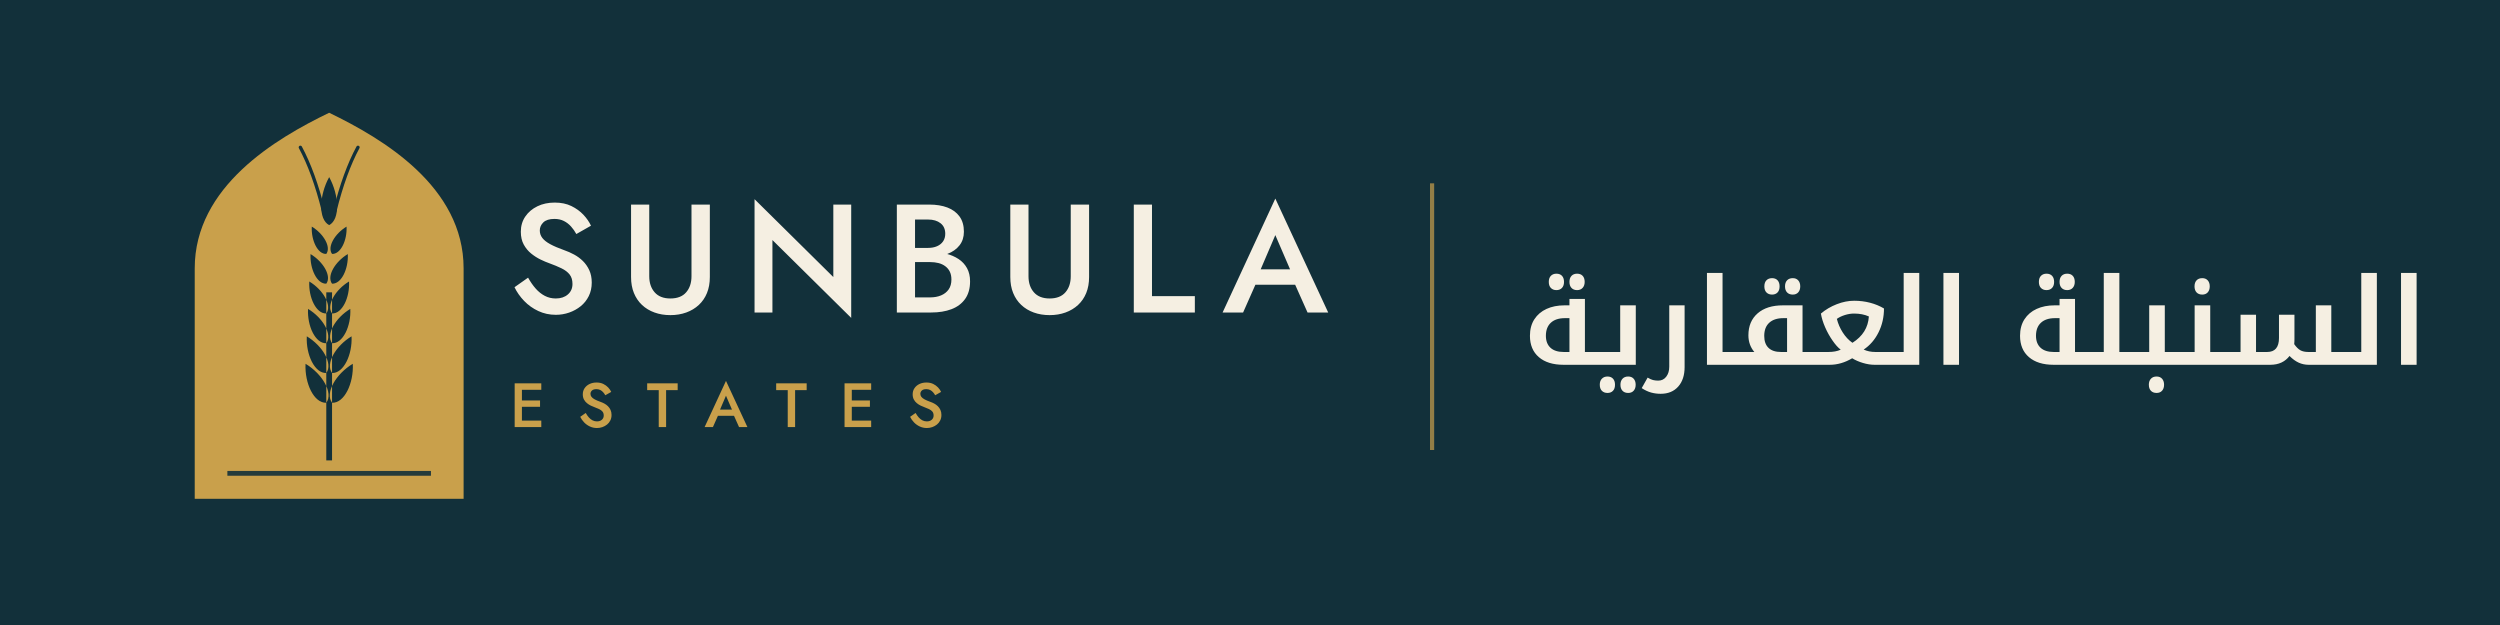
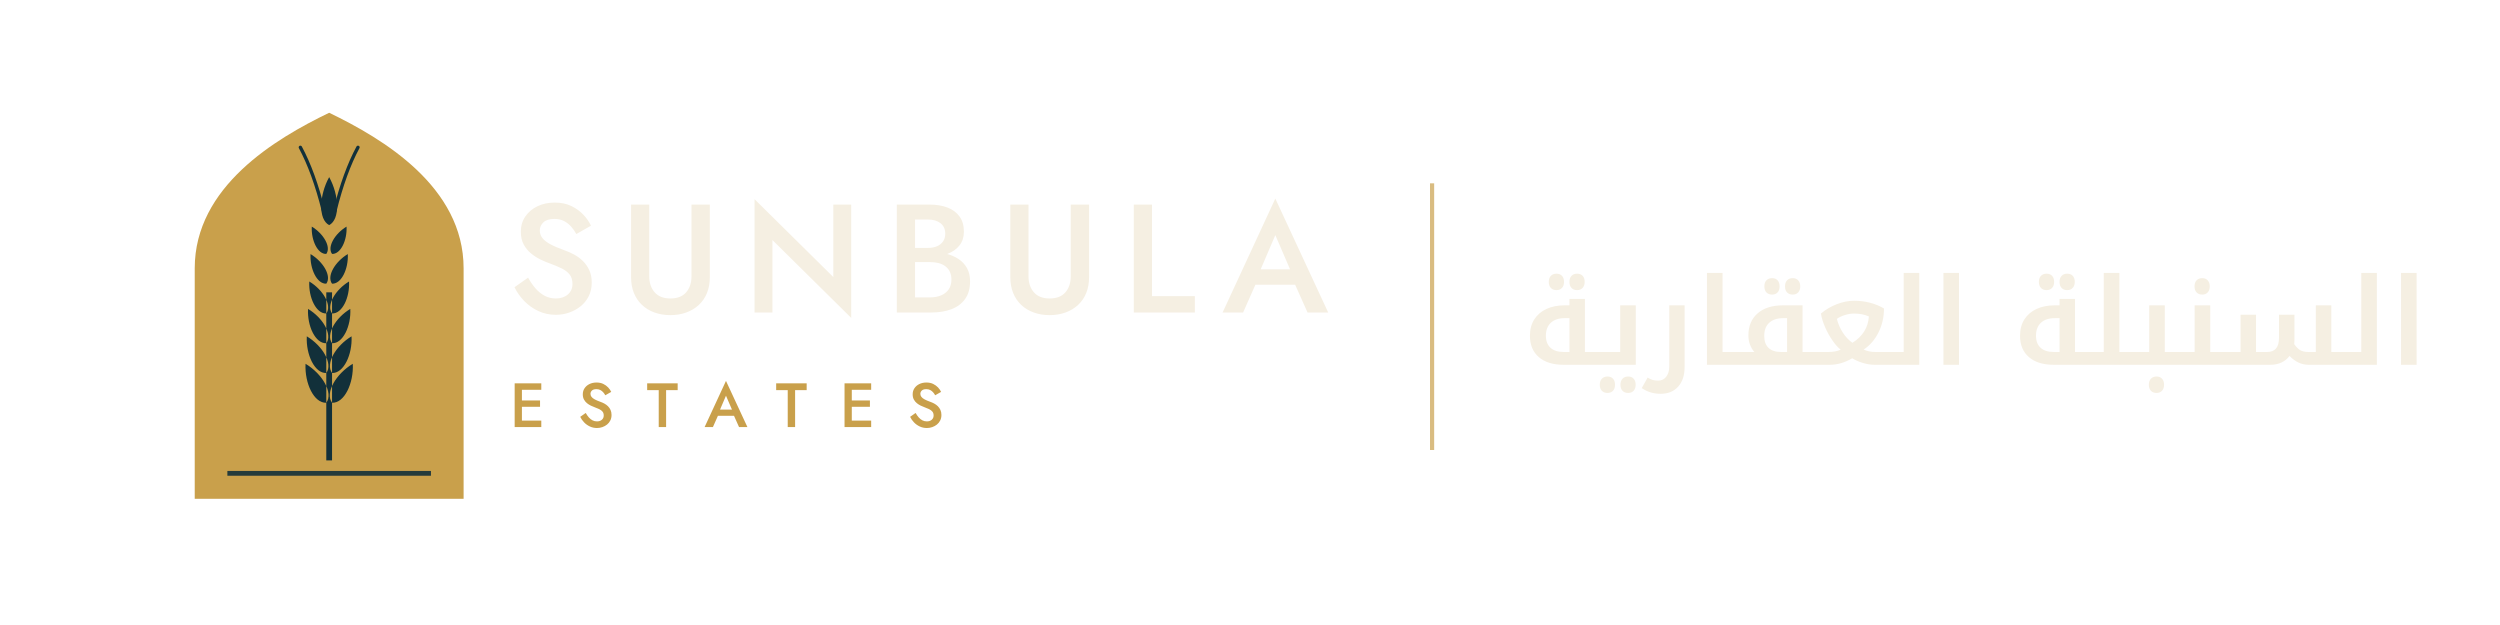
<svg xmlns="http://www.w3.org/2000/svg" viewBox="0 0 1200 300" width="1200" height="300">
-   <rect width="1200" height="300" fill="#12303A" />
  <g transform="translate(40,32) scale(0.2304688)">
    <path d="M232 900 L232 420 C 232 250, 400 150, 512 96 C 624 150, 792 250, 792 420 L792 900 Z" fill="#C9A04B" />
    <path d="M506 820 L518 820 L518 470 L506 470ZM506.0 700.0 C480.4 701.1 460.7 659.5 462.8 618.8 C497.8 639.8 521.2 679.4 506.0 700.0ZM518.0 700.0 C502.8 679.4 526.2 639.8 561.2 618.8 C563.3 659.5 543.6 701.1 518.0 700.0ZM506.0 638.0 C482.0 639.0 463.4 599.9 465.4 561.6 C498.3 581.4 520.3 618.6 506.0 638.0ZM518.0 638.0 C503.7 618.6 525.7 581.4 558.6 561.6 C560.6 599.9 542.0 639.0 518.0 638.0ZM506.0 576.0 C483.5 577.0 466.1 540.4 468.0 504.5 C498.8 523.0 519.4 557.9 506.0 576.0ZM518.0 576.0 C504.6 557.9 525.2 523.0 556.0 504.5 C557.9 540.4 540.5 577.0 518.0 576.0ZM506.0 514.0 C485.0 514.9 468.8 480.8 470.6 447.4 C499.2 464.6 518.5 497.1 506.0 514.0ZM518.0 514.0 C505.5 497.1 524.8 464.6 553.4 447.4 C555.2 480.8 539.0 514.9 518.0 514.0ZM506.0 452.0 C486.6 452.8 471.6 421.2 473.2 390.3 C499.7 406.2 517.6 436.3 506.0 452.0ZM518.0 452.0 C506.4 436.3 524.3 406.2 550.8 390.3 C552.4 421.2 537.4 452.8 518.0 452.0ZM506.0 390.0 C488.1 390.8 474.3 361.6 475.8 333.1 C500.2 347.8 516.6 375.6 506.0 390.0ZM518.0 390.0 C507.4 375.6 523.8 347.8 548.2 333.1 C549.7 361.6 535.9 390.8 518.0 390.0ZM512.0 330.0 C488.9 318.0 491.0 268.0 512.0 230.0 C533.0 268.0 535.1 318.0 512.0 330.0Z" fill="#12303A" />
    <path d="M500 300 Q 480 220 452 168" fill="none" stroke="#12303A" stroke-width="7" stroke-linecap="round" />
    <path d="M524 300 Q 544 220 572 168" fill="none" stroke="#12303A" stroke-width="7" stroke-linecap="round" />
    <rect x="300" y="842" width="424" height="10" fill="#12303A" opacity="0.9" />
  </g>
  <path transform="translate(244.3,150)" d="M9.176 -16.724 2.664 -12.136Q4.366 -8.584 7.289 -5.55Q10.212 -2.516 14.097 -0.703Q17.982 1.11 22.496 1.11Q25.826 1.11 28.897 0.037Q31.968 -1.036 34.41 -2.997Q36.852 -4.958 38.295 -7.844Q39.738 -10.73 39.738 -14.356Q39.738 -17.76 38.554 -20.313Q37.37 -22.866 35.483 -24.716Q33.596 -26.566 31.265 -27.824Q28.934 -29.082 26.566 -29.896Q22.422 -31.376 19.832 -32.782Q17.242 -34.188 16.021 -35.779Q14.8 -37.37 14.8 -39.368Q14.8 -41.588 16.502 -43.253Q18.204 -44.918 21.83 -44.918Q24.42 -44.918 26.381 -43.919Q28.342 -42.92 29.822 -41.255Q31.302 -39.59 32.338 -37.666L39.368 -41.662Q38.11 -44.4 35.742 -46.916Q33.374 -49.432 29.97 -51.097Q26.566 -52.762 21.978 -52.762Q17.316 -52.762 13.653 -50.986Q9.99 -49.21 7.844 -46.065Q5.698 -42.92 5.698 -38.776Q5.698 -35.15 7.104 -32.597Q8.51 -30.044 10.656 -28.305Q12.802 -26.566 15.17 -25.419Q17.538 -24.272 19.462 -23.606Q22.718 -22.422 25.234 -21.201Q27.75 -19.98 29.119 -18.241Q30.488 -16.502 30.488 -13.69Q30.488 -10.582 28.268 -8.658Q26.048 -6.734 22.496 -6.734Q19.61 -6.734 17.205 -7.992Q14.8 -9.25 12.839 -11.47Q10.878 -13.69 9.176 -16.724ZM58.608 -51.8V-17.02Q58.608 -12.728 59.977 -9.361Q61.346 -5.994 63.862 -3.626Q66.378 -1.258 69.856 0.0Q73.334 1.258 77.478 1.258Q81.622 1.258 85.1 0.0Q88.578 -1.258 91.131 -3.626Q93.684 -5.994 95.053 -9.361Q96.422 -12.728 96.422 -17.02V-51.8H87.616V-17.39Q87.616 -12.654 85.063 -9.694Q82.51 -6.734 77.478 -6.734Q72.52 -6.734 69.93 -9.694Q67.34 -12.654 67.34 -17.39V-51.8ZM155.696 -51.8V-17.02L117.882 -54.39V0.0H126.466V-34.78L164.28 2.59V-51.8ZM192.844 -26.714H201.798Q206.756 -26.714 210.456 -28.12Q214.156 -29.526 216.265 -32.227Q218.374 -34.928 218.374 -38.776Q218.374 -43.216 216.265 -46.102Q214.156 -48.988 210.456 -50.394Q206.756 -51.8 201.798 -51.8H186.184V0.0H202.686Q208.236 0.0 212.417 -1.591Q216.598 -3.182 218.966 -6.512Q221.334 -9.842 221.334 -14.948Q221.334 -18.648 219.854 -21.312Q218.374 -23.976 215.784 -25.678Q213.194 -27.38 209.827 -28.231Q206.46 -29.082 202.686 -29.082H192.844V-24.198H202.168Q204.388 -24.198 206.238 -23.717Q208.088 -23.236 209.494 -22.163Q210.9 -21.09 211.64 -19.536Q212.38 -17.982 212.38 -15.836Q212.38 -12.95 211.048 -11.063Q209.716 -9.176 207.422 -8.214Q205.128 -7.252 202.168 -7.252H194.916V-44.622H201.206Q204.906 -44.622 207.163 -42.846Q209.42 -41.07 209.42 -37.814Q209.42 -35.668 208.384 -34.151Q207.348 -32.634 205.498 -31.82Q203.648 -31.006 201.206 -31.006H192.844ZM240.648 -51.8V-17.02Q240.648 -12.728 242.017 -9.361Q243.386 -5.994 245.902 -3.626Q248.418 -1.258 251.896 0.0Q255.374 1.258 259.518 1.258Q263.662 1.258 267.14 0.0Q270.618 -1.258 273.171 -3.626Q275.724 -5.994 277.093 -9.361Q278.462 -12.728 278.462 -17.02V-51.8H269.656V-17.39Q269.656 -12.654 267.103 -9.694Q264.55 -6.734 259.518 -6.734Q254.56 -6.734 251.97 -9.694Q249.38 -12.654 249.38 -17.39V-51.8ZM299.922 -51.8V0.0H329.226V-7.844H308.654V-51.8ZM354.312 -13.32H381.692L380.064 -20.72H356.014ZM367.854 -37.148 376.142 -17.908 376.29 -15.762 383.32 0.0H393.236L367.854 -54.686L342.546 0.0H352.388L359.566 -16.206L359.714 -18.13Z" fill="#F5EFE2" />
  <path transform="translate(244.7,205)" d="M4.53 0.0H15.12V-3.12H4.53ZM4.53 -17.88H15.12V-21.0H4.53ZM4.53 -9.72H14.52V-12.78H4.53ZM2.34 -21.0V0.0H5.82V-21.0ZM36.45 -6.78 33.81 -4.92Q34.5 -3.48 35.685 -2.25Q36.87 -1.02 38.445 -0.285Q40.02 0.45 41.85 0.45Q43.2 0.45 44.445 0.015Q45.69 -0.42 46.68 -1.215Q47.67 -2.01 48.255 -3.18Q48.84 -4.35 48.84 -5.82Q48.84 -7.2 48.36 -8.235Q47.88 -9.27 47.115 -10.02Q46.35 -10.77 45.405 -11.28Q44.46 -11.79 43.5 -12.12Q41.82 -12.72 40.77 -13.29Q39.72 -13.86 39.225 -14.505Q38.73 -15.15 38.73 -15.96Q38.73 -16.86 39.42 -17.535Q40.11 -18.21 41.58 -18.21Q42.63 -18.21 43.425 -17.805Q44.22 -17.4 44.82 -16.725Q45.42 -16.05 45.84 -15.27L48.69 -16.89Q48.18 -18.0 47.22 -19.02Q46.26 -20.04 44.88 -20.715Q43.5 -21.39 41.64 -21.39Q39.75 -21.39 38.265 -20.67Q36.78 -19.95 35.91 -18.675Q35.04 -17.4 35.04 -15.72Q35.04 -14.25 35.61 -13.215Q36.18 -12.18 37.05 -11.475Q37.92 -10.77 38.88 -10.305Q39.84 -9.84 40.62 -9.57Q41.94 -9.09 42.96 -8.595Q43.98 -8.1 44.535 -7.395Q45.09 -6.69 45.09 -5.55Q45.09 -4.29 44.19 -3.51Q43.29 -2.73 41.85 -2.73Q40.68 -2.73 39.705 -3.24Q38.73 -3.75 37.935 -4.65Q37.14 -5.55 36.45 -6.78ZM65.94 -17.73H71.49V0.0H75.03V-17.73H80.58V-21.0H65.94ZM98.28 -5.4H109.38L108.72 -8.4H98.97ZM103.77 -15.06 107.13 -7.26 107.19 -6.39 110.04 0.0H114.06L103.77 -22.17L93.51 0.0H97.5L100.41 -6.57L100.47 -7.35ZM127.86 -17.73H133.41V0.0H136.95V-17.73H142.5V-21.0H127.86ZM162.87 0.0H173.46V-3.12H162.87ZM162.87 -17.88H173.46V-21.0H162.87ZM162.87 -9.72H172.86V-12.78H162.87ZM160.68 -21.0V0.0H164.16V-21.0ZM194.79 -6.78 192.15 -4.92Q192.84 -3.48 194.025 -2.25Q195.21 -1.02 196.785 -0.285Q198.36 0.45 200.19 0.45Q201.54 0.45 202.785 0.015Q204.03 -0.42 205.02 -1.215Q206.01 -2.01 206.595 -3.18Q207.18 -4.35 207.18 -5.82Q207.18 -7.2 206.7 -8.235Q206.22 -9.27 205.455 -10.02Q204.69 -10.77 203.745 -11.28Q202.8 -11.79 201.84 -12.12Q200.16 -12.72 199.11 -13.29Q198.06 -13.86 197.565 -14.505Q197.07 -15.15 197.07 -15.96Q197.07 -16.86 197.76 -17.535Q198.45 -18.21 199.92 -18.21Q200.97 -18.21 201.765 -17.805Q202.56 -17.4 203.16 -16.725Q203.76 -16.05 204.18 -15.27L207.03 -16.89Q206.52 -18.0 205.56 -19.02Q204.6 -20.04 203.22 -20.715Q201.84 -21.39 199.98 -21.39Q198.09 -21.39 196.605 -20.67Q195.12 -19.95 194.25 -18.675Q193.38 -17.4 193.38 -15.72Q193.38 -14.25 193.95 -13.215Q194.52 -12.18 195.39 -11.475Q196.26 -10.77 197.22 -10.305Q198.18 -9.84 198.96 -9.57Q200.28 -9.09 201.3 -8.595Q202.32 -8.1 202.875 -7.395Q203.43 -6.69 203.43 -5.55Q203.43 -4.29 202.53 -3.51Q201.63 -2.73 200.19 -2.73Q199.02 -2.73 198.045 -3.24Q197.07 -3.75 196.275 -4.65Q195.48 -5.55 194.79 -6.78Z" fill="#C9A04B" />
  <rect x="686.4" y="88" width="2" height="128" fill="#C9A04B" opacity="0.7" />
  <path transform="translate(730.6,175.1)" d="M16.472 -35.844Q14.848 -35.844 13.833 -36.859Q12.818 -37.874 12.818 -39.788Q12.818 -41.702 13.833 -42.717Q14.848 -43.732 16.472 -43.732Q18.212 -43.732 19.169 -42.688Q20.126 -41.644 20.126 -39.788Q20.126 -37.932 19.14 -36.888Q18.154 -35.844 16.472 -35.844ZM26.39 -35.844Q24.708 -35.844 23.722 -36.888Q22.736 -37.932 22.736 -39.788Q22.736 -41.644 23.722 -42.688Q24.708 -43.732 26.39 -43.732Q28.13 -43.732 29.087 -42.688Q30.044 -41.644 30.044 -39.788Q30.044 -37.99 29.058 -36.917Q28.072 -35.844 26.39 -35.844ZM19.952 0.0Q12.296 0.0 8.033 -3.683Q3.77 -7.366 3.77 -13.92Q3.77 -18.56 5.887 -21.837Q8.004 -25.114 11.745 -26.825Q15.486 -28.536 20.358 -28.536H22.736V-31.61H30.16V-6.148H37.178Q37.468 -6.148 37.468 -5.916V-0.29Q37.468 0.0 37.178 0.0ZM22.736 -6.148V-22.388H20.532Q16.182 -22.388 13.804 -20.184Q11.426 -17.98 11.426 -13.92Q11.426 -10.208 13.63 -8.178Q15.834 -6.148 19.952 -6.148ZM36.598 0.0Q36.308 0.0 36.308 -0.29V-5.916Q36.308 -6.148 36.598 -6.148H47.096V-28.536H54.578V0.0ZM41.006 13.514Q39.324 13.514 38.309 12.499Q37.294 11.484 37.294 9.57Q37.294 7.714 38.309 6.67Q39.324 5.626 41.006 5.626Q42.688 5.626 43.645 6.67Q44.602 7.714 44.602 9.57Q44.602 11.484 43.616 12.499Q42.63 13.514 41.006 13.514ZM50.924 13.514Q49.184 13.514 48.198 12.47Q47.212 11.426 47.212 9.57Q47.212 7.772 48.198 6.699Q49.184 5.626 50.924 5.626Q52.606 5.626 53.563 6.699Q54.52 7.772 54.52 9.57Q54.52 11.368 53.563 12.441Q52.606 13.514 50.924 13.514ZM66.526 13.92Q64.09 13.92 61.915 13.311Q59.74 12.702 57.42 11.194L60.262 6.148Q61.712 7.018 62.814 7.308Q63.916 7.598 65.366 7.598Q67.744 7.598 69.194 5.713Q70.644 3.828 70.644 0.928V-28.536H78.01V1.102Q78.01 7.018 74.936 10.469Q71.862 13.92 66.526 13.92ZM103.588 -6.148Q103.878 -6.148 103.878 -5.916V-0.29Q103.878 0.0 103.588 0.0H88.74V-44.08H96.222V-6.148ZM120.002 -33.698Q118.32 -33.698 117.305 -34.713Q116.29 -35.728 116.29 -37.642Q116.29 -39.556 117.305 -40.571Q118.32 -41.586 120.002 -41.586Q121.684 -41.586 122.641 -40.542Q123.598 -39.498 123.598 -37.642Q123.598 -35.728 122.612 -34.713Q121.626 -33.698 120.002 -33.698ZM129.92 -33.698Q128.18 -33.698 127.194 -34.742Q126.208 -35.786 126.208 -37.642Q126.208 -39.498 127.194 -40.542Q128.18 -41.586 129.92 -41.586Q131.602 -41.586 132.559 -40.513Q133.516 -39.44 133.516 -37.642Q133.516 -35.844 132.559 -34.771Q131.602 -33.698 129.92 -33.698ZM141.52 -6.148Q141.81 -6.148 141.81 -5.916V-0.29Q141.81 0.0 141.52 0.0H103.008Q102.718 0.0 102.718 -0.29V-5.916Q102.718 -6.148 103.008 -6.148H111.476Q108.634 -9.512 108.634 -14.152Q108.634 -20.822 113.042 -24.679Q117.45 -28.536 125.222 -28.536H134.618V-6.148ZM127.194 -6.148V-22.388H125.396Q121.046 -22.388 118.639 -20.184Q116.232 -17.98 116.232 -13.862Q116.232 -10.092 118.291 -8.12Q120.35 -6.148 124.294 -6.148ZM169.186 0.0Q166.576 0.0 163.647 -0.87Q160.718 -1.74 158.456 -3.132Q153.178 0.0 147.668 0.0H140.94Q140.65 0.0 140.65 -0.29V-5.916Q140.65 -6.148 140.94 -6.148H147.03Q150.51 -6.148 152.946 -7.25Q151.032 -8.7 149.002 -11.658Q146.972 -14.558 145.464 -18.009Q143.956 -21.46 143.434 -24.592Q146.798 -27.434 151.061 -29.087Q155.324 -30.74 159.384 -30.74Q163.386 -30.74 167.04 -29.783Q170.694 -28.826 173.71 -27.028Q173.71 -20.822 171.1 -15.573Q168.49 -10.324 163.966 -7.308Q166.46 -6.148 169.592 -6.148H176.378Q176.668 -6.148 176.668 -5.916V-0.29Q176.668 0.0 176.378 0.0ZM158.572 -10.556Q165.938 -15.196 166.46 -23.2Q163.386 -24.592 159.326 -24.592Q157.238 -24.592 154.976 -23.896Q152.714 -23.2 151.09 -22.04Q151.96 -18.56 153.932 -15.486Q155.904 -12.412 158.572 -10.556ZM175.798 0.0Q175.508 0.0 175.508 -0.29V-5.916Q175.508 -6.148 175.798 -6.148H183.164V-44.08H190.646V0.0ZM202.246 -44.08H209.728V0.0H202.246ZM251.72 -35.844Q250.096 -35.844 249.081 -36.859Q248.066 -37.874 248.066 -39.788Q248.066 -41.702 249.081 -42.717Q250.096 -43.732 251.72 -43.732Q253.46 -43.732 254.417 -42.688Q255.374 -41.644 255.374 -39.788Q255.374 -37.932 254.388 -36.888Q253.402 -35.844 251.72 -35.844ZM261.638 -35.844Q259.956 -35.844 258.97 -36.888Q257.984 -37.932 257.984 -39.788Q257.984 -41.644 258.97 -42.688Q259.956 -43.732 261.638 -43.732Q263.378 -43.732 264.335 -42.688Q265.292 -41.644 265.292 -39.788Q265.292 -37.99 264.306 -36.917Q263.32 -35.844 261.638 -35.844ZM255.2 0.0Q247.544 0.0 243.281 -3.683Q239.018 -7.366 239.018 -13.92Q239.018 -18.56 241.135 -21.837Q243.252 -25.114 246.993 -26.825Q250.734 -28.536 255.606 -28.536H257.984V-31.61H265.408V-6.148H272.426Q272.716 -6.148 272.716 -5.916V-0.29Q272.716 0.0 272.426 0.0ZM257.984 -6.148V-22.388H255.78Q251.43 -22.388 249.052 -20.184Q246.674 -17.98 246.674 -13.92Q246.674 -10.208 248.878 -8.178Q251.082 -6.148 255.2 -6.148ZM271.846 0.0Q271.556 0.0 271.556 -0.29V-5.916Q271.556 -6.148 271.846 -6.148H279.212V-44.08H286.694V-6.148H294.234Q294.524 -6.148 294.524 -5.916V-0.29Q294.524 0.0 294.234 0.0ZM293.654 0.0Q293.364 0.0 293.364 -0.29V-5.916Q293.364 -6.148 293.654 -6.148H301.02V-28.536H308.502V-6.148H316.042Q316.332 -6.148 316.332 -5.916V-0.29Q316.332 0.0 316.042 0.0ZM304.558 13.514Q302.818 13.514 301.832 12.47Q300.846 11.426 300.846 9.57Q300.846 7.772 301.832 6.699Q302.818 5.626 304.558 5.626Q306.24 5.626 307.197 6.699Q308.154 7.772 308.154 9.57Q308.154 11.368 307.197 12.441Q306.24 13.514 304.558 13.514ZM326.482 -33.698Q324.742 -33.698 323.756 -34.742Q322.77 -35.786 322.77 -37.642Q322.77 -39.498 323.756 -40.542Q324.742 -41.586 326.482 -41.586Q328.164 -41.586 329.121 -40.513Q330.078 -39.44 330.078 -37.642Q330.078 -35.844 329.121 -34.771Q328.164 -33.698 326.482 -33.698ZM315.462 0.0Q315.172 0.0 315.172 -0.29V-5.916Q315.172 -6.148 315.462 -6.148H322.828V-28.536H330.31V-6.148H337.85Q338.14 -6.148 338.14 -5.916V-0.29Q338.14 0.0 337.85 0.0ZM377.58 0.0Q375.028 0.0 372.795 -1.015Q370.562 -2.03 368.358 -4.234Q366.85 -2.204 364.53 -1.102Q362.21 0.0 359.078 0.0H337.27Q336.98 0.0 336.98 -0.29V-5.916Q336.98 -6.148 337.27 -6.148H344.868V-24.012H352.292V-6.148H357.628Q363.312 -6.148 363.312 -12.876V-24.012H370.736V-12.296Q370.736 -11.716 370.707 -11.107Q370.678 -10.498 370.62 -9.918Q372.07 -7.83 373.549 -6.989Q375.028 -6.148 377.464 -6.148H381.002V-28.536H388.426V-6.148H396.024Q396.314 -6.148 396.314 -5.916V-0.29Q396.314 0.0 396.024 0.0ZM395.444 0.0Q395.154 0.0 395.154 -0.29V-5.916Q395.154 -6.148 395.444 -6.148H402.81V-44.08H410.292V0.0ZM421.892 -44.08H429.374V0.0H421.892Z" fill="#F5EFE2" />
</svg>
